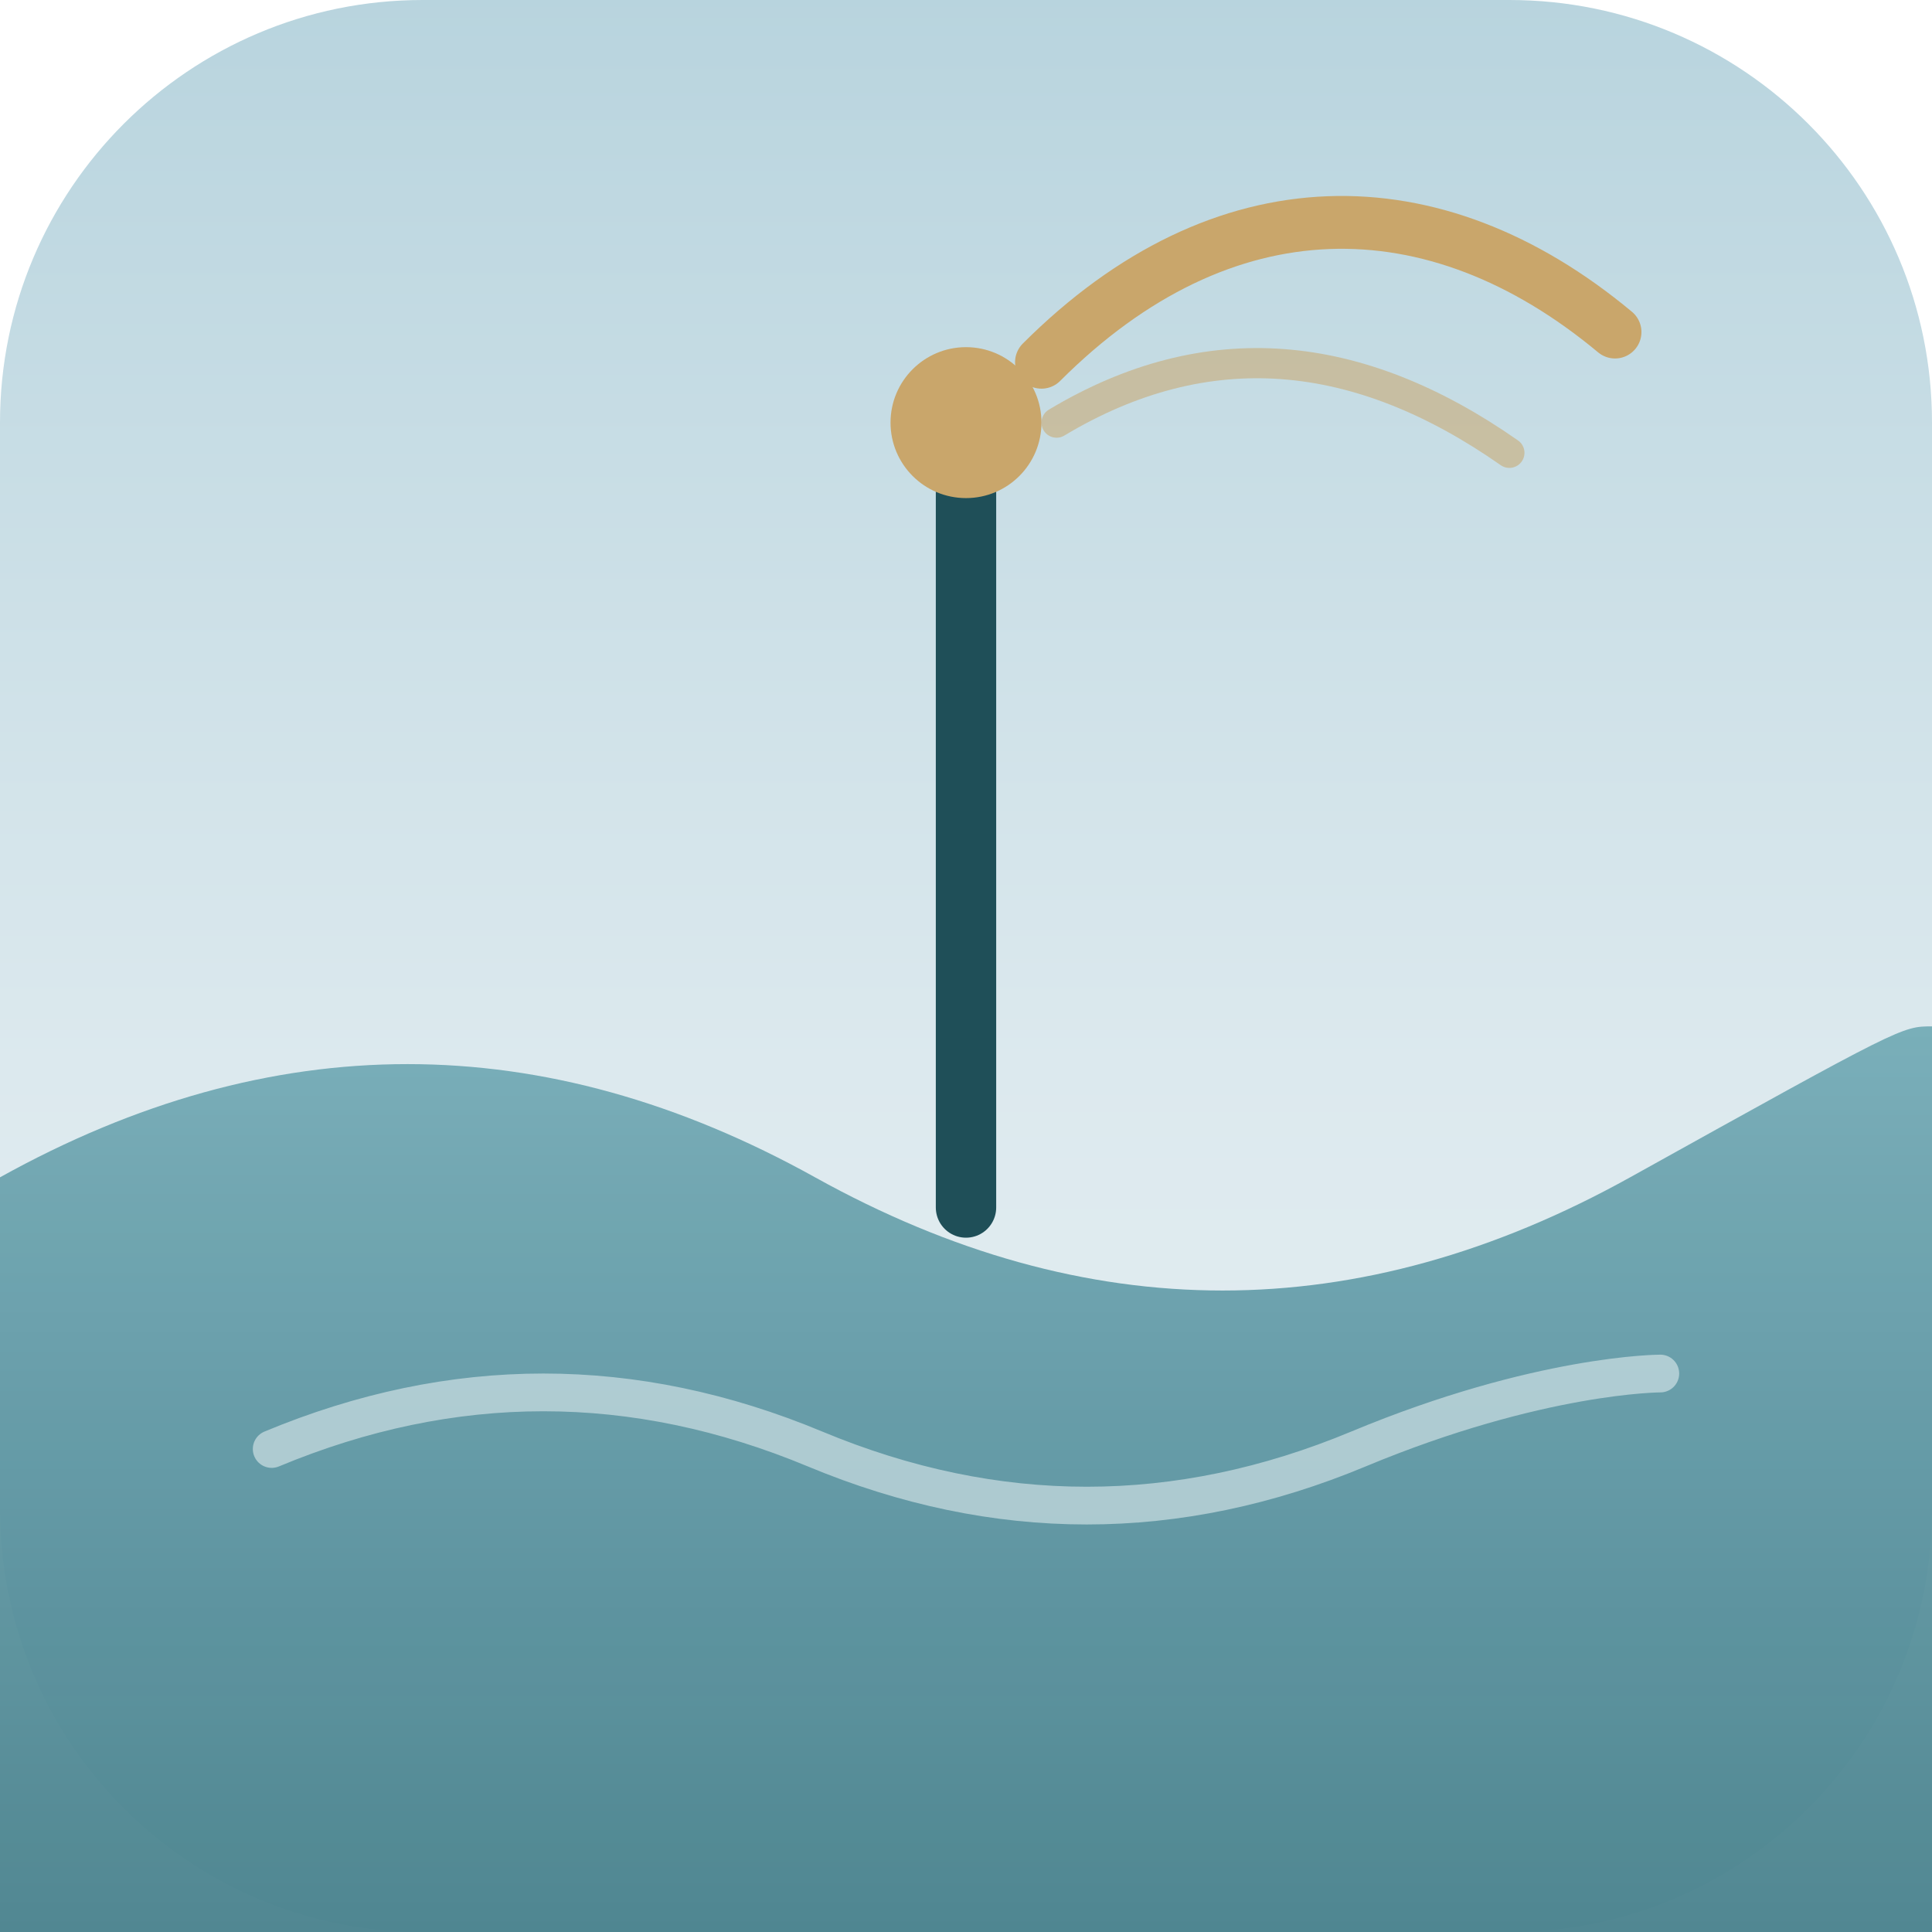
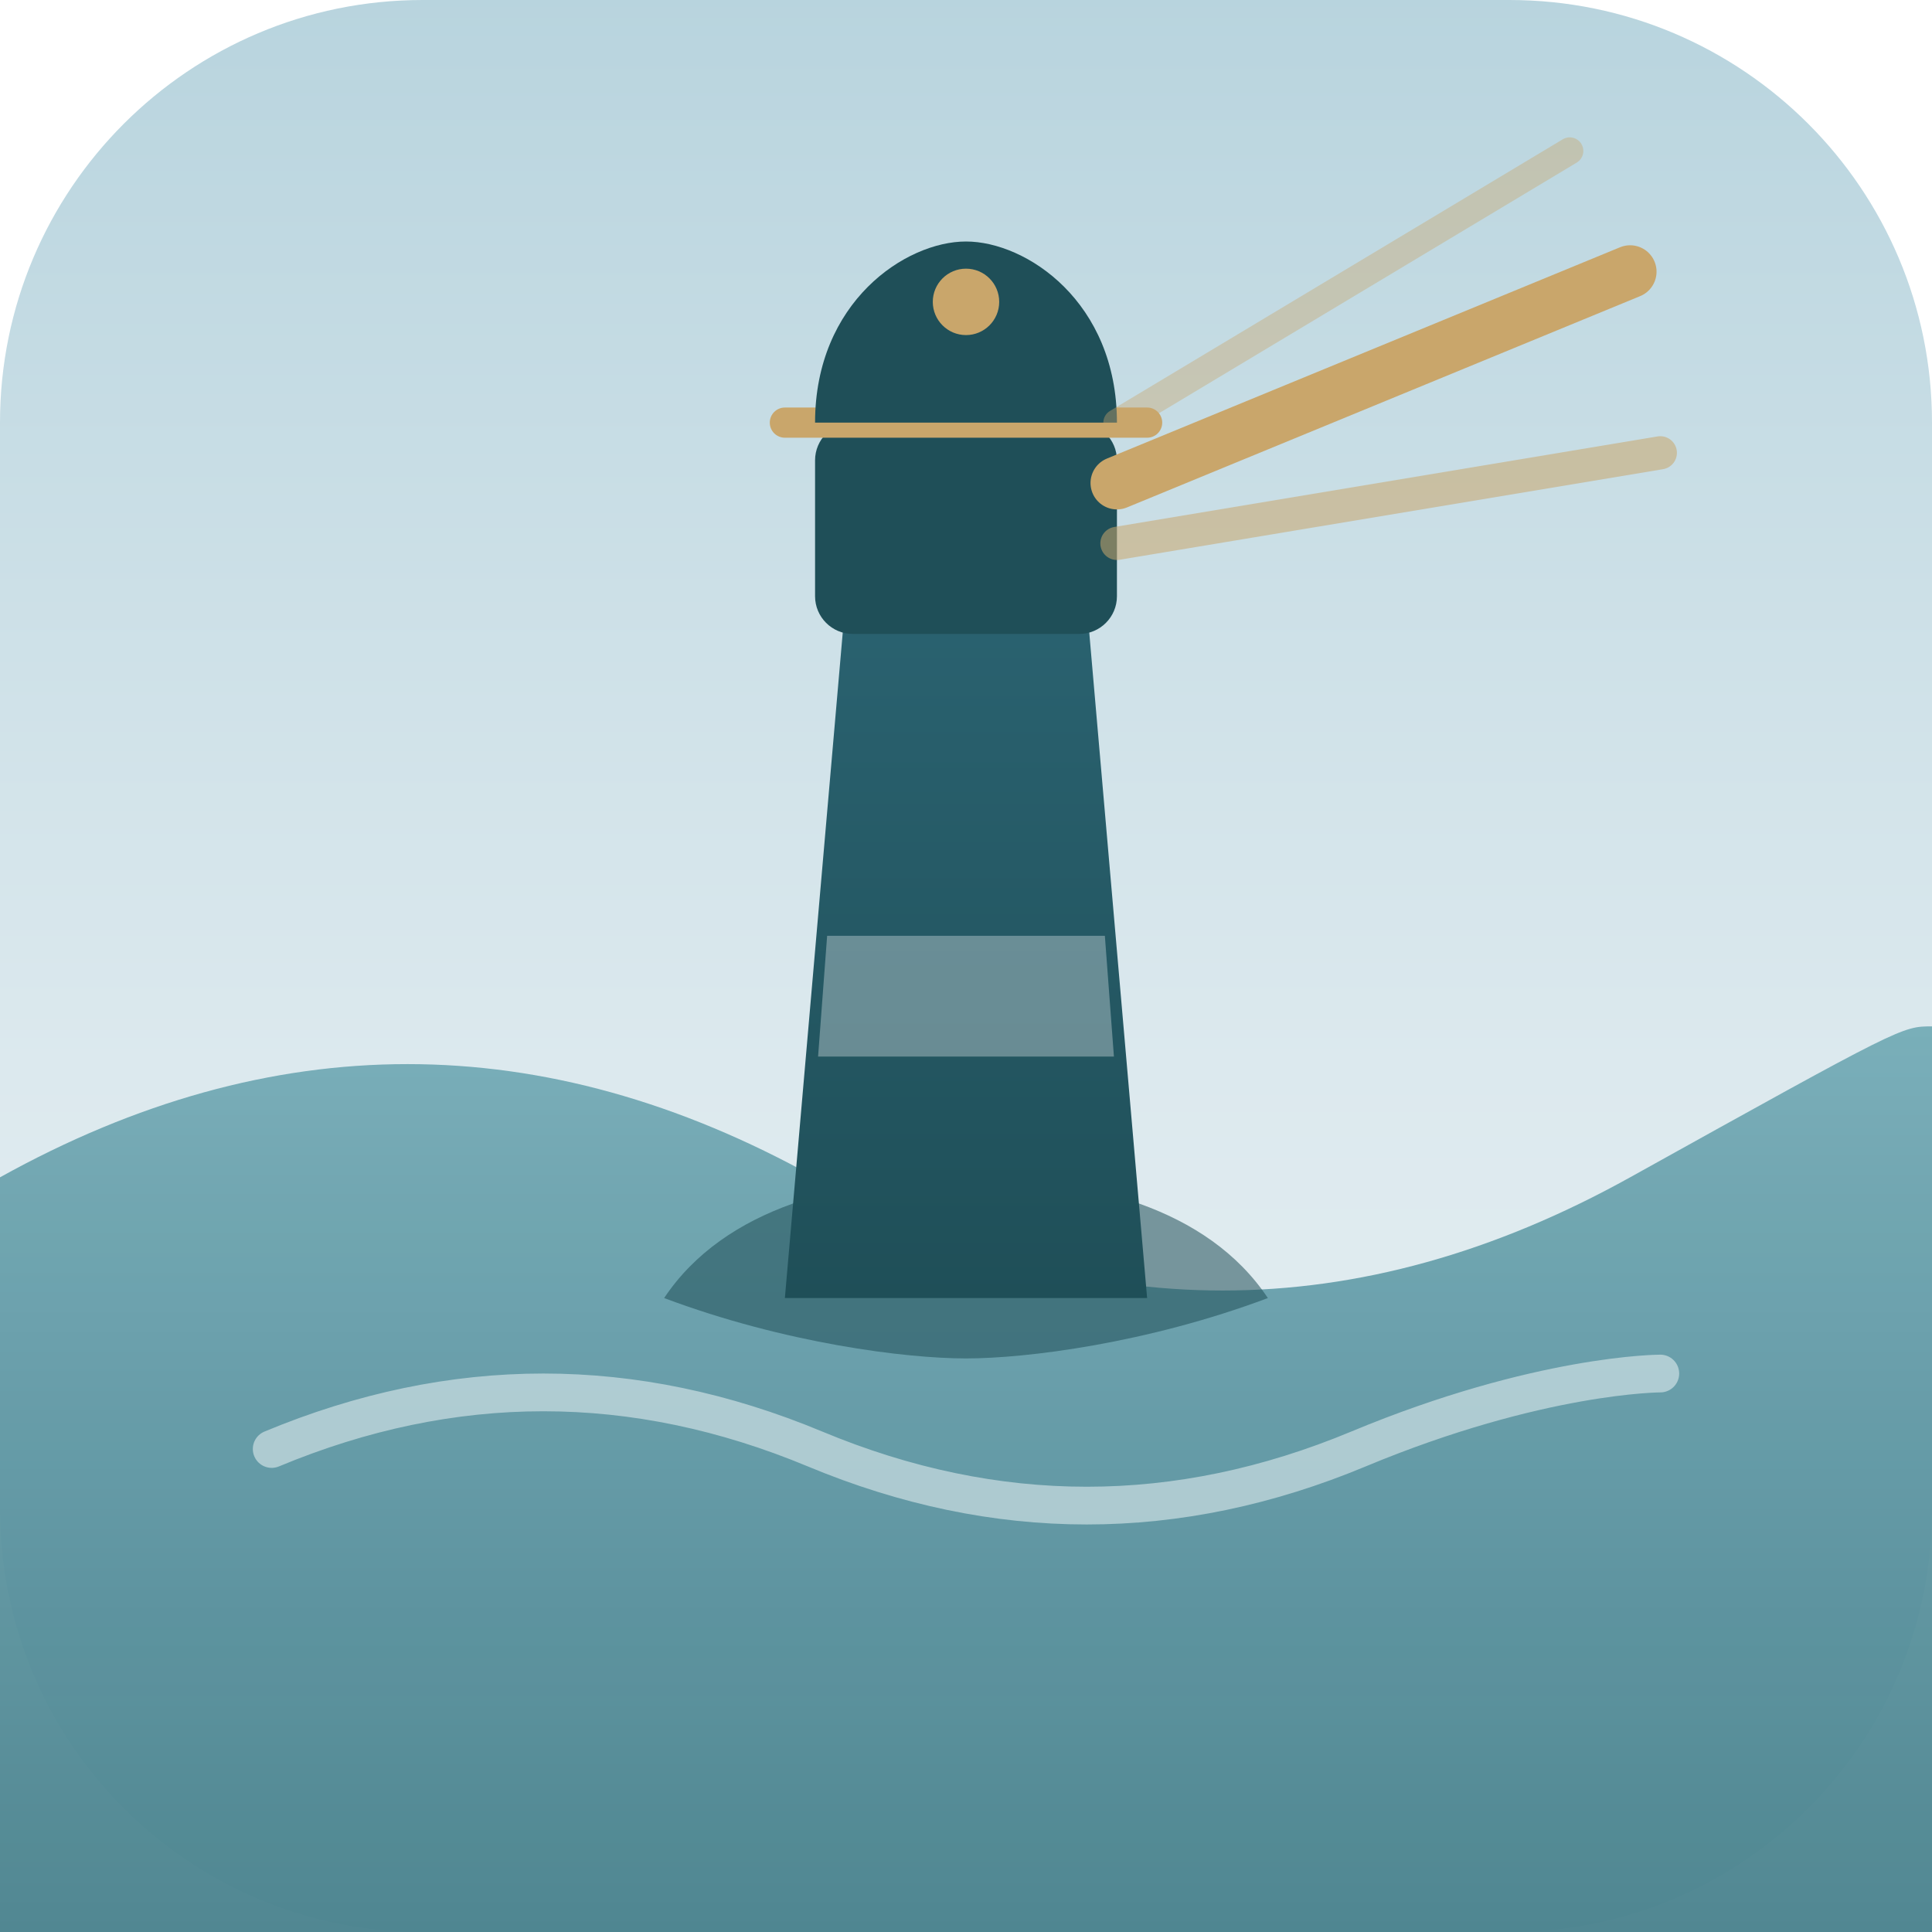
<svg xmlns="http://www.w3.org/2000/svg" viewBox="0 0 128 128" fill="none">
  <defs>
    <linearGradient id="sky" x1="0" y1="0" x2="0" y2="1">
      <stop offset="0%" stop-color="#B8D4DE" />
      <stop offset="55%" stop-color="#DCE9EE" />
      <stop offset="100%" stop-color="#EAF2F4" />
    </linearGradient>
    <linearGradient id="water" x1="0" y1="0" x2="0" y2="1">
      <stop offset="0%" stop-color="#6FA8B4" />
      <stop offset="100%" stop-color="#3E7A86" />
    </linearGradient>
+     <linearGradient id="tower" x1="0" y1="0" x2="0" y2="1">
+       <stop offset="0%" stop-color="#2A6270" />
+       <stop offset="100%" stop-color="#1F4F58" />
+     </linearGradient>
  </defs>
  <rect width="128" height="128" rx="28" fill="url(#sky)" />
  <path d="M0 78c18-10 36-10 54 0s36 10 54 0 18-10 20-10v60H0V78z" fill="url(#water)" opacity=".9" />
-   <path d="M64 28v52" stroke="#1F4F58" stroke-width="4" stroke-linecap="round" />
-   <path d="M69 24c12-12 26-12 38-2" stroke="#C9A66B" stroke-width="3.5" stroke-linecap="round" fill="none" />
-   <path d="M70 28c10-6 20-5 30 2" stroke="#C9A66B" stroke-width="2" stroke-linecap="round" fill="none" opacity=".55" />
-   <circle cx="64" cy="28" r="5" fill="#C9A66B" />
+   <path d="M44 86c4-6 12-8 20-8s16 2 20 8c-8 3-16 4-20 4s-12-1-20-4z" fill="#1F4F58" opacity=".55" />
+   <path d="M52 86L56 40h16l4 46H52z" fill="url(#tower)" />
+   <path d="M54.8 62h18.4l.6 8H54.2l.6-8z" fill="#EAF2F4" opacity=".35" />
+   <rect x="54" y="28" width="20" height="14" rx="2.5" fill="#1F4F58" />
+   <path d="M52 28h24" stroke="#C9A66B" stroke-width="2" stroke-linecap="round" />
+   <path d="M54 28c0-8 6-12 10-12s10 4 10 12H54z" fill="#1F4F58" />
+   <circle cx="64" cy="20" r="2.2" fill="#C9A66B" />
+   <path d="M74 32L108 18" stroke="#C9A66B" stroke-width="3.5" stroke-linecap="round" />
+   <path d="M74 36L110 30" stroke="#C9A66B" stroke-width="2.2" stroke-linecap="round" opacity=".55" />
+   <path d="M74 28L104 10" stroke="#C9A66B" stroke-width="1.8" stroke-linecap="round" opacity=".4" />
  <path d="M18 96c12-5 24-5 36 0s24 5 36 0 20-5 20-5" stroke="#EAF2F4" stroke-width="2.5" stroke-linecap="round" opacity=".55" />
</svg>
